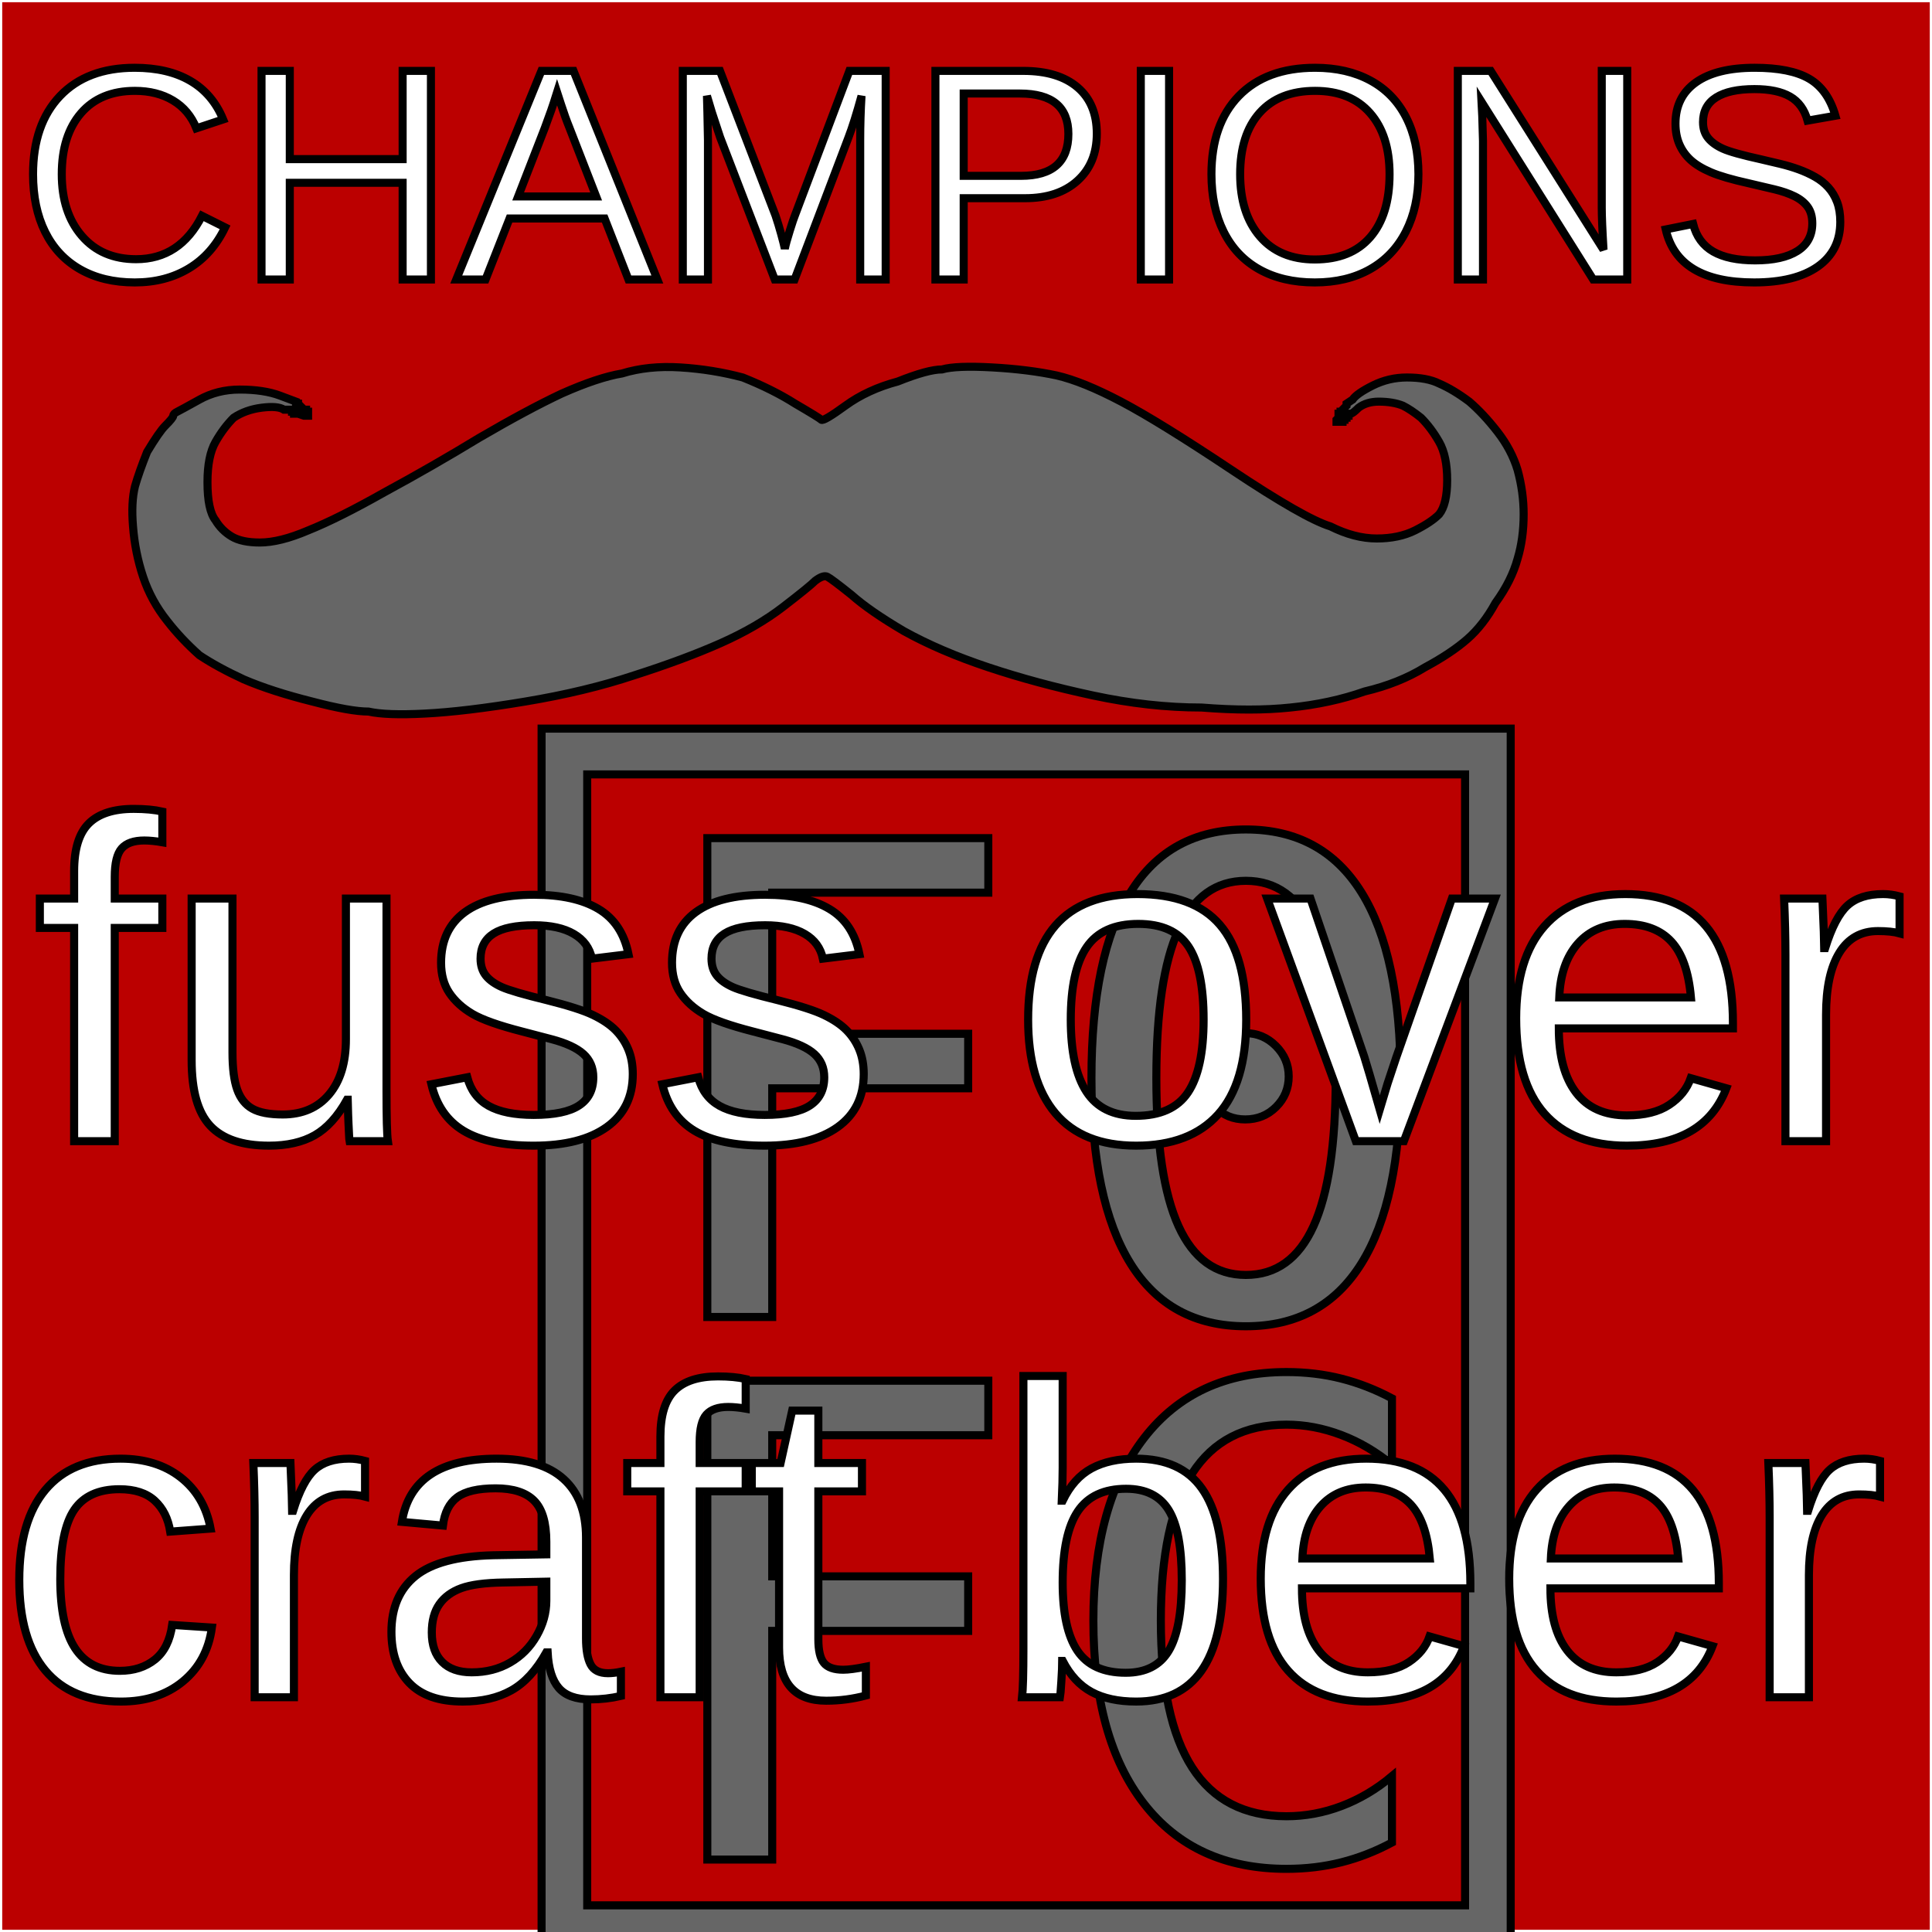
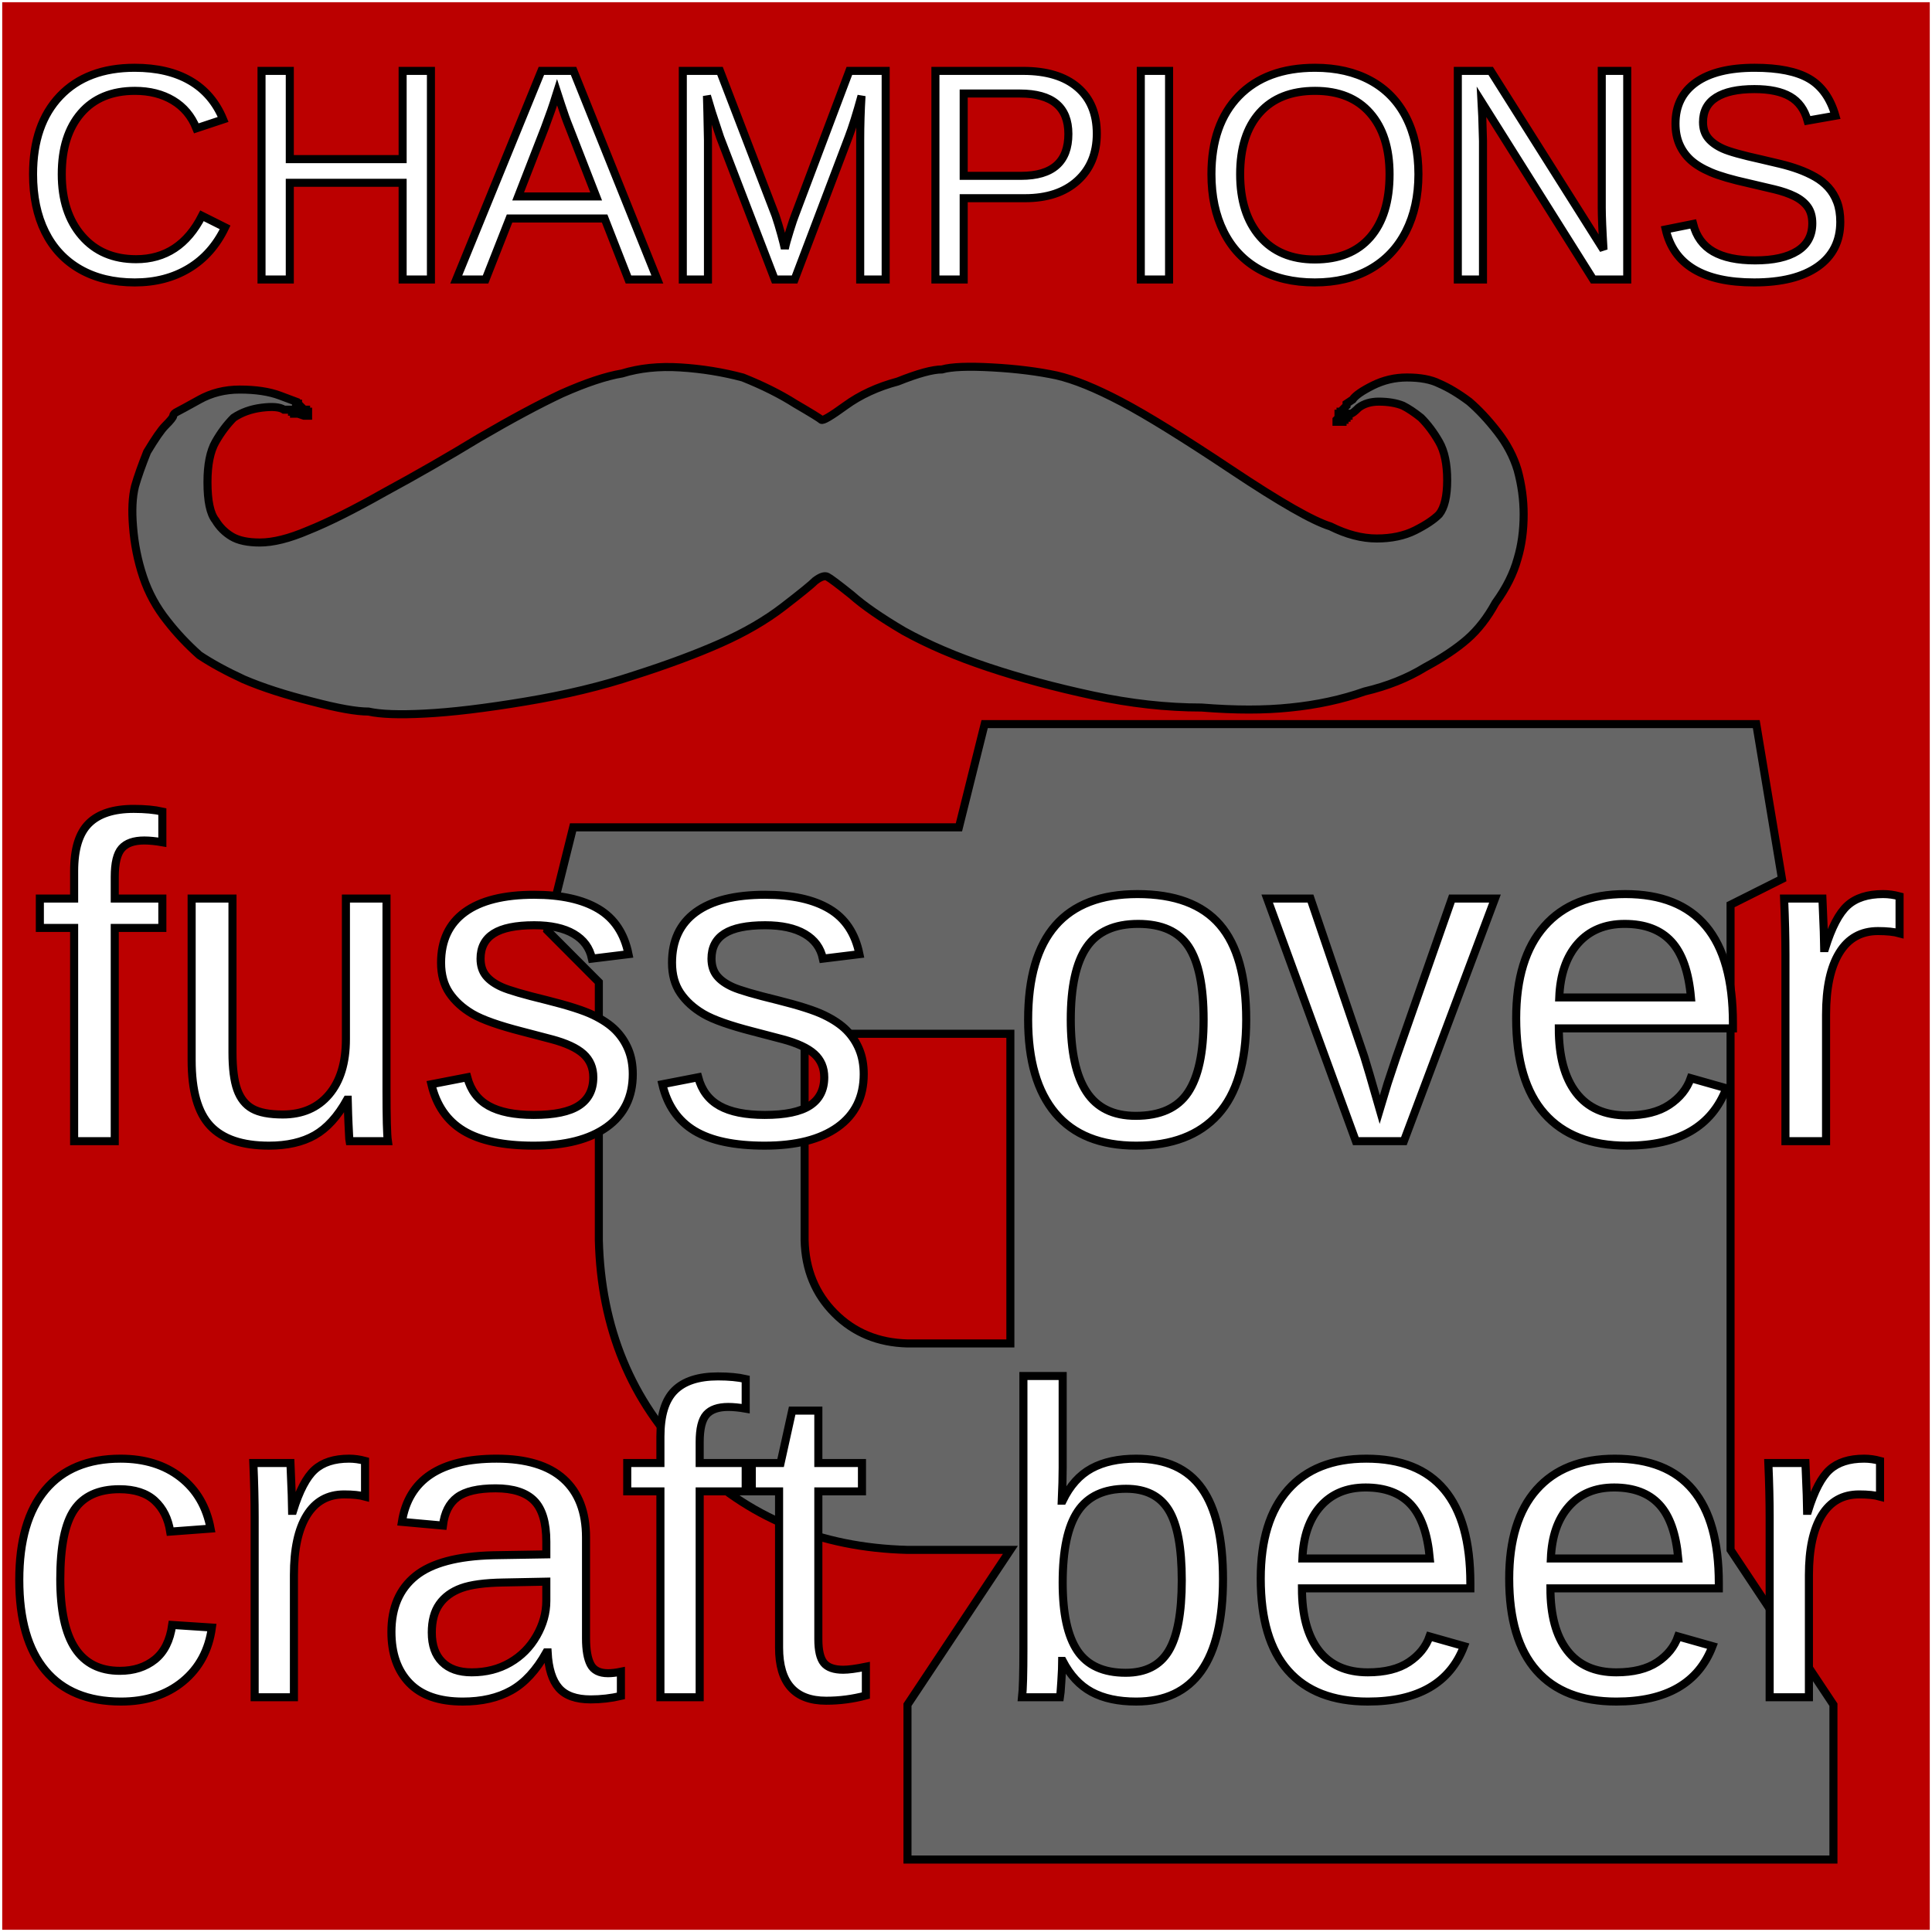
<svg xmlns="http://www.w3.org/2000/svg" width="960" height="960" id="svg2" version="1.1">
  <defs id="defs4" />
  <g id="layer1" transform="translate(1.2218952e-5,-92.36217)">
    <rect style="fill:#bb0000;fill-opacity:1;stroke:#ffffff;stroke-width:1.1;stroke-miterlimit:4;stroke-opacity:1;stroke-dasharray:none" id="rect2985" width="958.9" height="958.9" x="0.55" y="92.912" />
    <text xml:space="preserve" style="font-size:150.676px;font-style:normal;font-variant:normal;font-weight:normal;font-stretch:normal;line-height:125%;letter-spacing:0px;word-spacing:0px;fill:#ffffff;fill-opacity:1;stroke:#000000;stroke-width:4;stroke-miterlimit:4;stroke-opacity:1;stroke-dasharray:none;font-family:Arial;-inkscape-font-specification:Arial" x="8.77" y="231.25" id="text3755" transform="scale(1.000072,0.9999279)">
      <tspan id="tspan3757" x="8.77" y="231.25" style="stroke:#000000;stroke-width:4;stroke-opacity:1">CHAMPIONS</tspan>
    </text>
-     <text xml:space="preserve" style="font-size:716.869px;font-style:normal;font-variant:normal;font-weight:normal;font-stretch:normal;line-height:125%;letter-spacing:0px;word-spacing:0px;fill:#666666;fill-opacity:1;stroke:#000000;stroke-width:4;stroke-miterlimit:4;stroke-opacity:1;stroke-dasharray:none;font-family:FontAwesome;-inkscape-font-specification:FontAwesome" x="246.842" y="1014.697" id="text3800" transform="scale(0.9983607,1.001642)">
-       <tspan id="tspan3802" x="246.842" y="1014.697" style="stroke-width:4"></tspan>
-     </text>
+     <g transform="scale(0.9983607,1.001642)" style="font-size:716.869px;font-style:normal;font-variant:normal;font-weight:normal;font-stretch:normal;line-height:125%;letter-spacing:0px;word-spacing:0px;fill:#666666;fill-opacity:1;stroke:#000000;stroke-width:4;stroke-miterlimit:4;stroke-opacity:1;font-family:FontAwesome;-inkscape-font-specification:FontAwesome" id="text3800">
+       <path d="m 502.873,758.667 c -2.834,2.6e-4 -8.268,2.6e-4 -16.302,0 -8.035,2.6e-4 -19.669,2.6e-4 -34.904,0 -14.56,-0.358 -26.645,-5.342 -36.254,-14.952 -9.61,-9.609 -14.594,-21.694 -14.952,-36.254 -1.5e-4,-1.066 -1.5e-4,-11.734 0,-32.004 -1.5e-4,-20.269 -1.5e-4,-43.738 0,-70.408 l 102.412,0 0,153.618 z m 409.649,179.221 -51.206,-76.809 0,-320.038 25.603,-12.802 -12.802,-76.809 -384.046,0 -12.802,51.206 -192.023,0 -12.802,51.206 25.603,25.603 0,128.015 c 1.1,43.505 16.102,79.71 45.005,108.613 28.903,28.904 65.108,43.905 108.613,45.005 3.784,1.5e-4 12.318,1.5e-4 25.603,0 13.285,1.5e-4 21.819,1.5e-4 25.603,0 l -51.206,76.809 0,76.809 460.855,0 z" style="" id="path3300" />
+     </g>
    <text xml:space="preserve" style="font-size:228.841px;font-style:normal;font-variant:normal;font-weight:normal;font-stretch:normal;line-height:125%;letter-spacing:0px;word-spacing:0px;fill:#ffffff;fill-opacity:1;stroke:#000000;stroke-width:4;stroke-miterlimit:4;stroke-opacity:1;stroke-dasharray:none;font-family:Arial;-inkscape-font-specification:Arial" x="16.51" y="661.323" id="text3759" transform="scale(1.002909,0.997099)">
      <tspan id="tspan3761" x="16.51" y="661.323" style="stroke-width:4">fuss over</tspan>
    </text>
    <text xml:space="preserve" style="font-size:221.146px;font-style:normal;font-variant:normal;font-weight:normal;font-stretch:normal;line-height:125%;letter-spacing:0px;word-spacing:0px;fill:#ffffff;fill-opacity:1;stroke:#000000;stroke-width:4;stroke-miterlimit:4;stroke-opacity:1;stroke-dasharray:none;font-family:Arial;-inkscape-font-specification:Arial" x="0.152" y="939.285" id="text3759-1" transform="scale(1.003819,0.9961954)">
      <tspan id="tspan3761-7" x="0.152" y="939.285" style="stroke:#000000;stroke-width:4;stroke-opacity:1">craft beer</tspan>
    </text>
    <path style="fill:#666666;fill-rule:evenodd;stroke:#010101;stroke-width:4;fill-opacity:1;stroke-miterlimit:4;stroke-dasharray:none" id="svg_2" d="m 671.095,297.934 -1,0 0,1 -1,0 0,0 0,1 0,0 0,0 -1,0 0,0 0,1 -1,0 0,0 0,1 -2,0 -1,0 0,-1 1,-1 0,-1 0,-1 1,0 0,0 0,-1 1,0 0,0 0,-1 0,0 0,0 1,-1 1,-1 0,0 0,0 0,-1 q 0,0 3,-2 2,-3 10,-7 8,-4 17,-4 10,0 16,3 7,3 15,9 7,6 14,15 7,9 10,19 3,11 3,22 0,12 -3,22 -3,11 -11,22 -6,11 -14,18 -8,7 -21,14 -13,8 -30,12 -17,6 -37,8 -19,2 -44,0 -26,0 -54,-6 -28,-6 -52,-14 -24,-8 -42,-18 -17,-10 -26,-18 -10,-8 -12,-9 -2,-1 -6,2 -3,3 -16,13 -13,10 -31,18 -18,8 -43,16 -24,8 -54,13 -30,5 -50,6 -19,1 -28,-1 -9,0 -28,-5 -20,-5 -34,-11 -13,-6 -22,-12 -9,-8 -16,-17 -8,-10 -12,-22 -4,-12 -5,-25 -1,-12 1,-20 2,-7 6,-17 6,-10 9,-13 4,-4 4,-5 0,-1 2,-2 2,-1 11,-6 9,-5 20,-5 12,0 20,3 l 8,3 0,1 0,0 1,0 0,1 0,0 1,0 0,0 0,0 1,1 1,1 0,0 0,0 1,0 0,0 0,1 1,0 0,1 0,1 -2,0 -3,-1 -1,0 -1,0 0,-1 -1,0 0,0 0,-1 -4,0 q -3,-2 -11,-1 -8,1 -14,5 -5,5 -9,12 -4,7 -4,20 0,14 4,19 3,5 8,8 5,3 14,3 10,0 24,-6 15,-6 38,-19 24,-13 47,-27 24,-14 41,-22 18,-8 30,-10 13,-4 29,-3 16,1 31,5 15,6 26,13 12,7 13,8 1,1 12,-7 11,-8 26,-12 15,-6 22,-6 7,-2 25,-1 18,1 32,4 13,3 32,13 19,10 55,34 36,24 49,28 12,6 23,6 11,0 19,-4 8,-4 12,-8 4,-5 4,-17 0,-12 -4,-19 -4,-7 -9,-12 -5,-4 -9,-6 -5,-2 -12,-2 -6,0 -10,3 -3,3 -4,3 z" />
  </g>
</svg>
